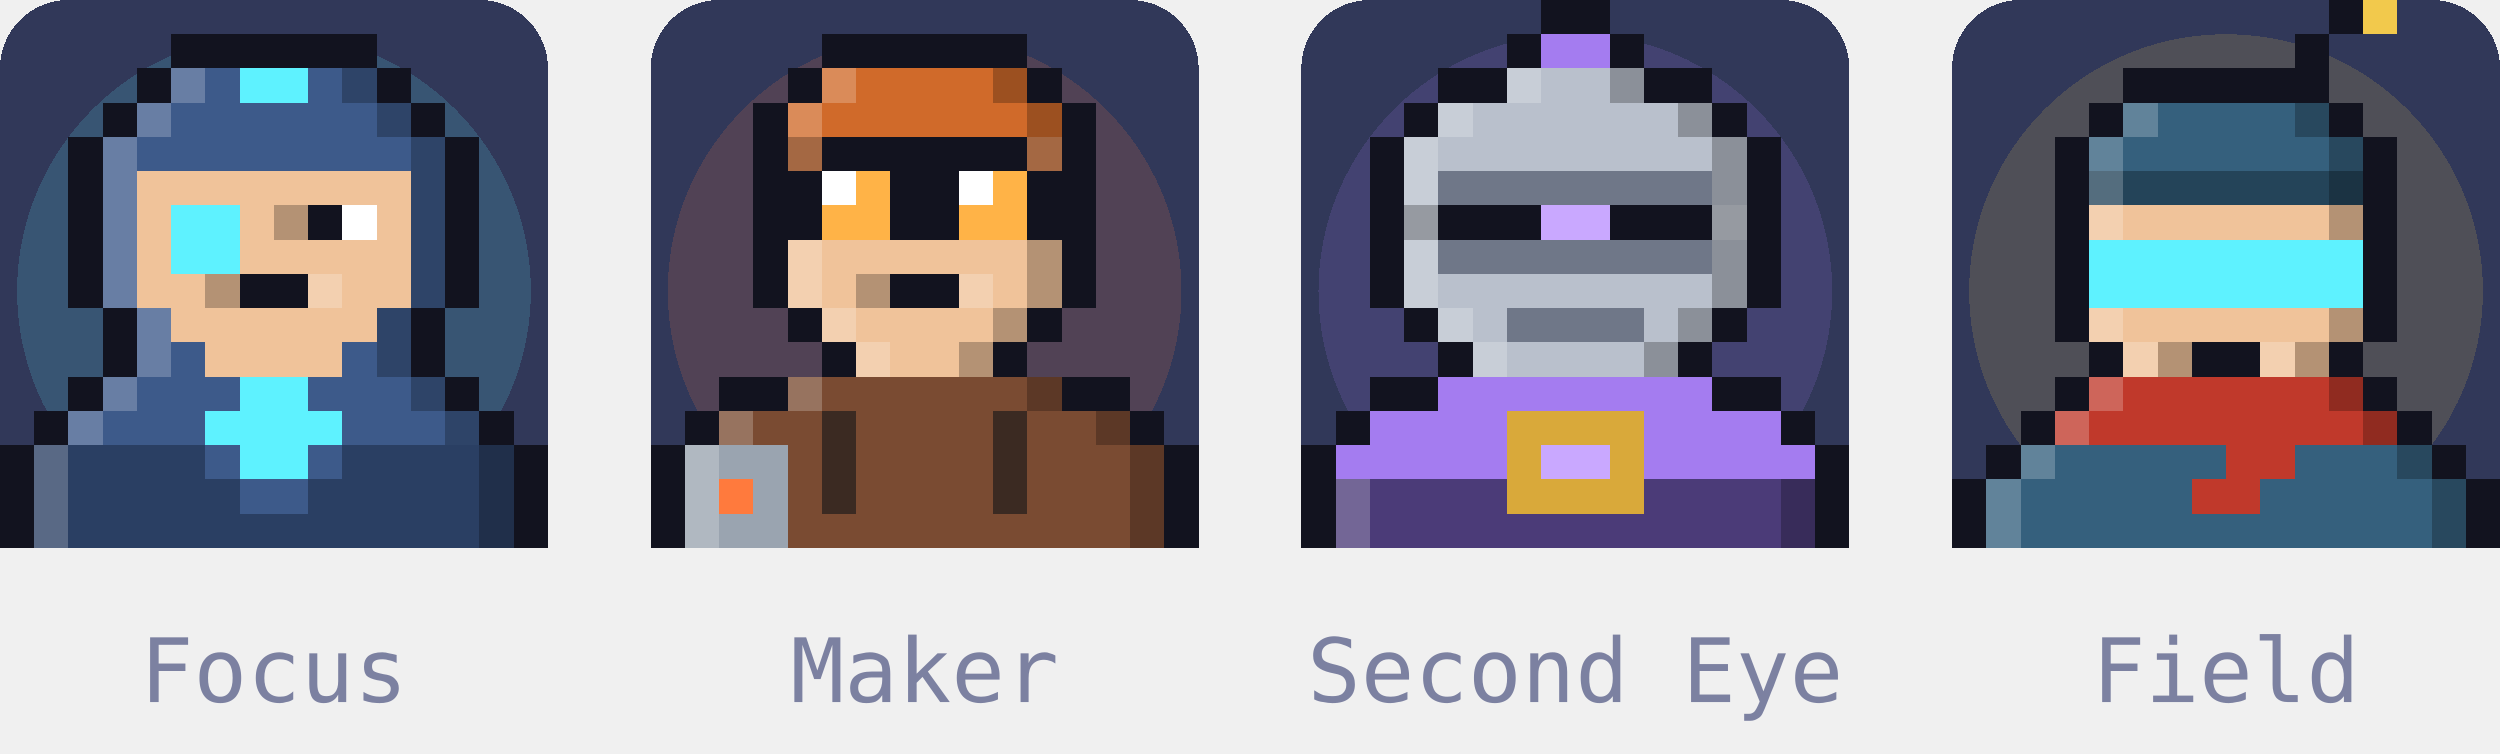
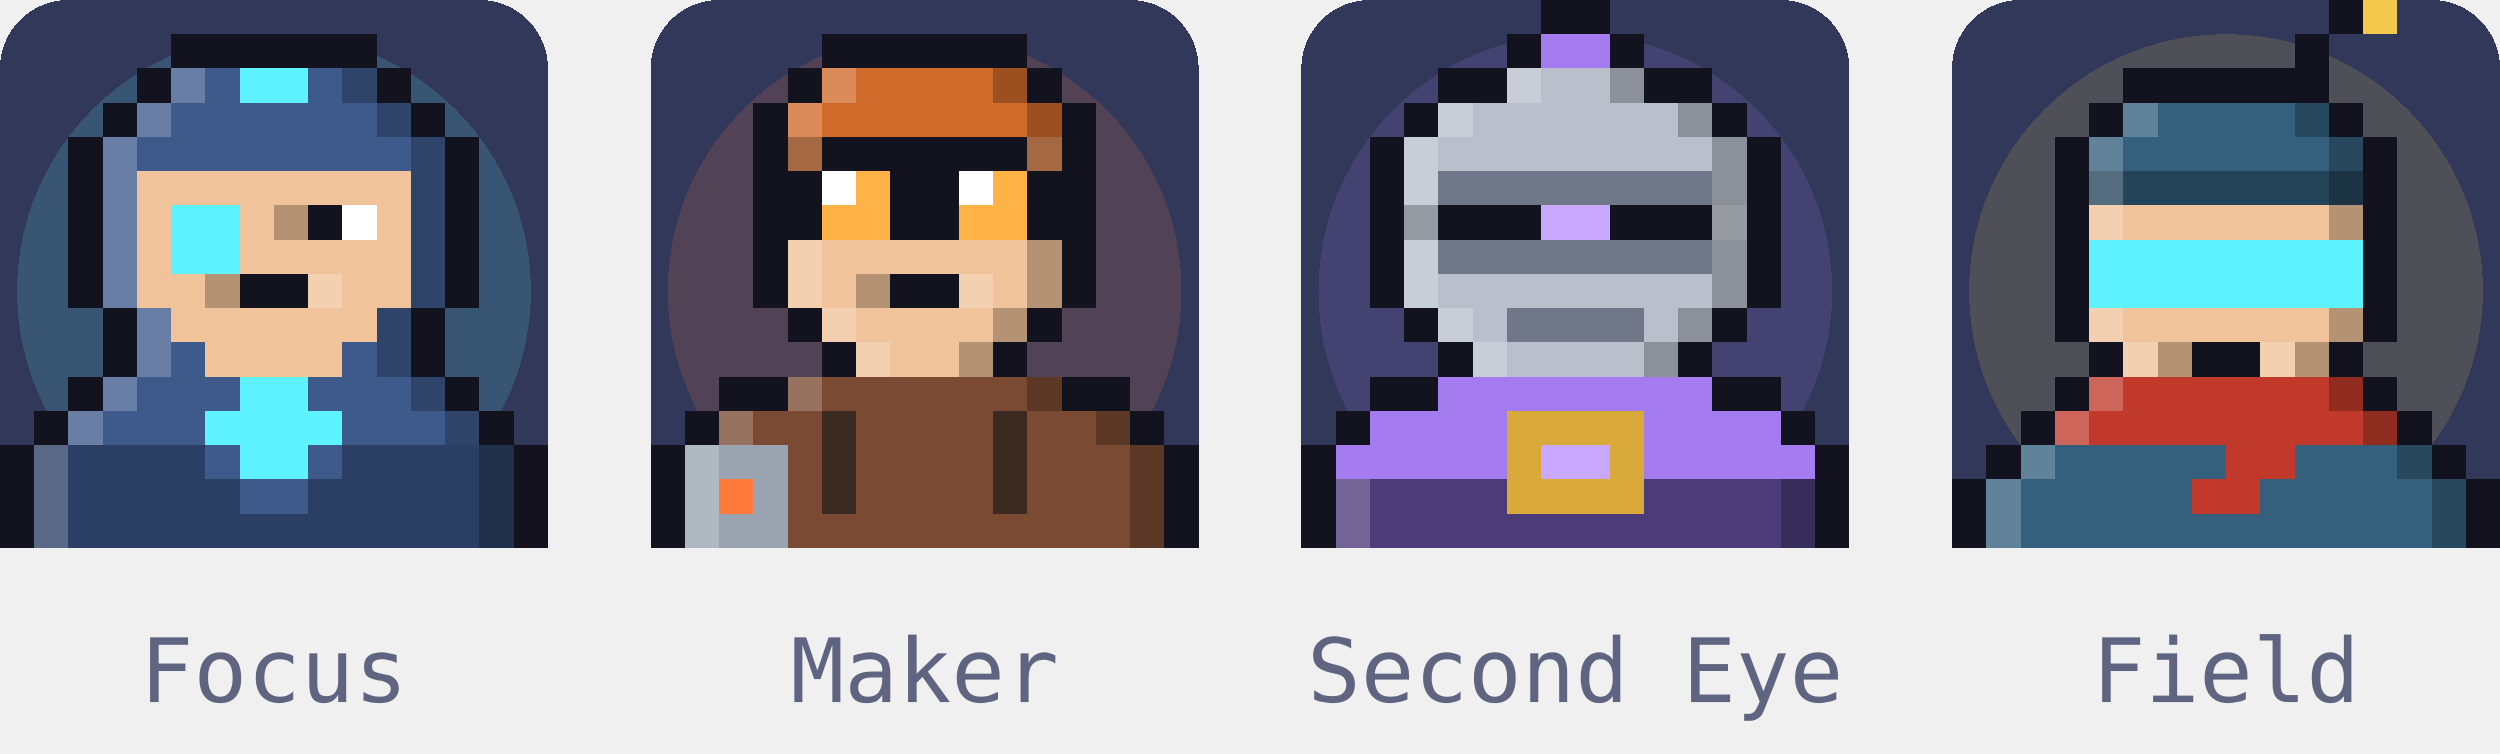
<svg xmlns="http://www.w3.org/2000/svg" viewBox="0 0 73 22" width="438" height="132" shape-rendering="crispEdges" role="img" aria-label="Focus, Maker, Second Eye and Field">
+   <style>text{fill:#5f6480}@media (prefers-color-scheme: dark){text{fill:#a8adc4}}</style>
  <g transform="translate(0 0)">
    <rect width="16" height="16" rx="2" fill="#313859" />
    <circle cx="8" cy="8.5" r="7.5" fill="#5ef2ff" opacity="0.16" />
    <rect x="5" y="1" width="1" height="1" fill="#12131f" />
    <rect x="6" y="1" width="1" height="1" fill="#12131f" />
    <rect x="7" y="1" width="1" height="1" fill="#12131f" />
    <rect x="8" y="1" width="1" height="1" fill="#12131f" />
    <rect x="9" y="1" width="1" height="1" fill="#12131f" />
    <rect x="10" y="1" width="1" height="1" fill="#12131f" />
    <rect x="4" y="2" width="1" height="1" fill="#12131f" />
    <rect x="5" y="2" width="1" height="1" fill="#687ea4" />
    <rect x="6" y="2" width="1" height="1" fill="#3d5a8a" />
    <rect x="7" y="2" width="1" height="1" fill="#5ef2ff" class="glow" />
    <rect x="8" y="2" width="1" height="1" fill="#5ef2ff" class="glow" />
    <rect x="9" y="2" width="1" height="1" fill="#3d5a8a" />
    <rect x="10" y="2" width="1" height="1" fill="#2e4468" />
    <rect x="11" y="2" width="1" height="1" fill="#12131f" />
    <rect x="3" y="3" width="1" height="1" fill="#12131f" />
    <rect x="4" y="3" width="1" height="1" fill="#687ea4" />
    <rect x="5" y="3" width="1" height="1" fill="#3d5a8a" />
    <rect x="6" y="3" width="1" height="1" fill="#3d5a8a" />
    <rect x="7" y="3" width="1" height="1" fill="#3d5a8a" />
    <rect x="8" y="3" width="1" height="1" fill="#3d5a8a" />
    <rect x="9" y="3" width="1" height="1" fill="#3d5a8a" />
    <rect x="10" y="3" width="1" height="1" fill="#3d5a8a" />
    <rect x="11" y="3" width="1" height="1" fill="#2e4468" />
    <rect x="12" y="3" width="1" height="1" fill="#12131f" />
    <rect x="2" y="4" width="1" height="1" fill="#12131f" />
    <rect x="3" y="4" width="1" height="1" fill="#687ea4" />
    <rect x="4" y="4" width="1" height="1" fill="#3d5a8a" />
    <rect x="5" y="4" width="1" height="1" fill="#3d5a8a" />
    <rect x="6" y="4" width="1" height="1" fill="#3d5a8a" />
    <rect x="7" y="4" width="1" height="1" fill="#3d5a8a" />
    <rect x="8" y="4" width="1" height="1" fill="#3d5a8a" />
    <rect x="9" y="4" width="1" height="1" fill="#3d5a8a" />
    <rect x="10" y="4" width="1" height="1" fill="#3d5a8a" />
    <rect x="11" y="4" width="1" height="1" fill="#3d5a8a" />
    <rect x="12" y="4" width="1" height="1" fill="#2e4468" />
    <rect x="13" y="4" width="1" height="1" fill="#12131f" />
    <rect x="2" y="5" width="1" height="1" fill="#12131f" />
    <rect x="3" y="5" width="1" height="1" fill="#687ea4" />
    <rect x="4" y="5" width="1" height="1" fill="#f0c39a" />
    <rect x="5" y="5" width="1" height="1" fill="#f0c39a" />
    <rect x="6" y="5" width="1" height="1" fill="#f0c39a" />
    <rect x="7" y="5" width="1" height="1" fill="#f0c39a" />
    <rect x="8" y="5" width="1" height="1" fill="#f0c39a" />
    <rect x="9" y="5" width="1" height="1" fill="#f0c39a" />
    <rect x="10" y="5" width="1" height="1" fill="#f0c39a" />
    <rect x="11" y="5" width="1" height="1" fill="#f0c39a" />
    <rect x="12" y="5" width="1" height="1" fill="#2e4468" />
    <rect x="13" y="5" width="1" height="1" fill="#12131f" />
    <rect x="2" y="6" width="1" height="1" fill="#12131f" />
    <rect x="3" y="6" width="1" height="1" fill="#687ea4" />
    <rect x="4" y="6" width="1" height="1" fill="#f0c39a" />
    <rect x="5" y="6" width="1" height="1" fill="#5ef2ff" class="glow" />
    <rect x="6" y="6" width="1" height="1" fill="#5ef2ff" class="glow" />
    <rect x="7" y="6" width="1" height="1" fill="#f0c39a" />
    <rect x="8" y="6" width="1" height="1" fill="#b49274" />
    <rect x="9" y="6" width="1" height="1" fill="#12131f" />
    <rect x="10" y="6" width="1" height="1" fill="#ffffff" />
    <rect x="11" y="6" width="1" height="1" fill="#f0c39a" />
    <rect x="12" y="6" width="1" height="1" fill="#2e4468" />
    <rect x="13" y="6" width="1" height="1" fill="#12131f" />
    <rect x="2" y="7" width="1" height="1" fill="#12131f" />
    <rect x="3" y="7" width="1" height="1" fill="#687ea4" />
    <rect x="4" y="7" width="1" height="1" fill="#f0c39a" />
    <rect x="5" y="7" width="1" height="1" fill="#5ef2ff" class="glow" />
    <rect x="6" y="7" width="1" height="1" fill="#5ef2ff" class="glow" />
    <rect x="7" y="7" width="1" height="1" fill="#f0c39a" />
    <rect x="8" y="7" width="1" height="1" fill="#f0c39a" />
    <rect x="9" y="7" width="1" height="1" fill="#f0c39a" />
    <rect x="10" y="7" width="1" height="1" fill="#f0c39a" />
    <rect x="11" y="7" width="1" height="1" fill="#f0c39a" />
    <rect x="12" y="7" width="1" height="1" fill="#2e4468" />
    <rect x="13" y="7" width="1" height="1" fill="#12131f" />
    <rect x="2" y="8" width="1" height="1" fill="#12131f" />
    <rect x="3" y="8" width="1" height="1" fill="#687ea4" />
    <rect x="4" y="8" width="1" height="1" fill="#f0c39a" />
    <rect x="5" y="8" width="1" height="1" fill="#f0c39a" />
    <rect x="6" y="8" width="1" height="1" fill="#b49274" />
    <rect x="7" y="8" width="1" height="1" fill="#12131f" />
    <rect x="8" y="8" width="1" height="1" fill="#12131f" />
    <rect x="9" y="8" width="1" height="1" fill="#f3d0b0" />
    <rect x="10" y="8" width="1" height="1" fill="#f0c39a" />
    <rect x="11" y="8" width="1" height="1" fill="#f0c39a" />
    <rect x="12" y="8" width="1" height="1" fill="#2e4468" />
    <rect x="13" y="8" width="1" height="1" fill="#12131f" />
    <rect x="3" y="9" width="1" height="1" fill="#12131f" />
    <rect x="4" y="9" width="1" height="1" fill="#687ea4" />
    <rect x="5" y="9" width="1" height="1" fill="#f0c39a" />
    <rect x="6" y="9" width="1" height="1" fill="#f0c39a" />
    <rect x="7" y="9" width="1" height="1" fill="#f0c39a" />
    <rect x="8" y="9" width="1" height="1" fill="#f0c39a" />
    <rect x="9" y="9" width="1" height="1" fill="#f0c39a" />
    <rect x="10" y="9" width="1" height="1" fill="#f0c39a" />
    <rect x="11" y="9" width="1" height="1" fill="#2e4468" />
    <rect x="12" y="9" width="1" height="1" fill="#12131f" />
    <rect x="3" y="10" width="1" height="1" fill="#12131f" />
    <rect x="4" y="10" width="1" height="1" fill="#687ea4" />
    <rect x="5" y="10" width="1" height="1" fill="#3d5a8a" />
    <rect x="6" y="10" width="1" height="1" fill="#f0c39a" />
    <rect x="7" y="10" width="1" height="1" fill="#f0c39a" />
    <rect x="8" y="10" width="1" height="1" fill="#f0c39a" />
    <rect x="9" y="10" width="1" height="1" fill="#f0c39a" />
    <rect x="10" y="10" width="1" height="1" fill="#3d5a8a" />
    <rect x="11" y="10" width="1" height="1" fill="#2e4468" />
    <rect x="12" y="10" width="1" height="1" fill="#12131f" />
    <rect x="2" y="11" width="1" height="1" fill="#12131f" />
    <rect x="3" y="11" width="1" height="1" fill="#687ea4" />
    <rect x="4" y="11" width="1" height="1" fill="#3d5a8a" />
    <rect x="5" y="11" width="1" height="1" fill="#3d5a8a" />
    <rect x="6" y="11" width="1" height="1" fill="#3d5a8a" />
    <rect x="7" y="11" width="1" height="1" fill="#5ef2ff" class="glow" />
    <rect x="8" y="11" width="1" height="1" fill="#5ef2ff" class="glow" />
    <rect x="9" y="11" width="1" height="1" fill="#3d5a8a" />
    <rect x="10" y="11" width="1" height="1" fill="#3d5a8a" />
    <rect x="11" y="11" width="1" height="1" fill="#3d5a8a" />
    <rect x="12" y="11" width="1" height="1" fill="#2e4468" />
    <rect x="13" y="11" width="1" height="1" fill="#12131f" />
    <rect x="1" y="12" width="1" height="1" fill="#12131f" />
    <rect x="2" y="12" width="1" height="1" fill="#687ea4" />
    <rect x="3" y="12" width="1" height="1" fill="#3d5a8a" />
    <rect x="4" y="12" width="1" height="1" fill="#3d5a8a" />
    <rect x="5" y="12" width="1" height="1" fill="#3d5a8a" />
    <rect x="6" y="12" width="1" height="1" fill="#5ef2ff" class="glow" />
    <rect x="7" y="12" width="1" height="1" fill="#5ef2ff" class="glow" />
    <rect x="8" y="12" width="1" height="1" fill="#5ef2ff" class="glow" />
    <rect x="9" y="12" width="1" height="1" fill="#5ef2ff" class="glow" />
    <rect x="10" y="12" width="1" height="1" fill="#3d5a8a" />
    <rect x="11" y="12" width="1" height="1" fill="#3d5a8a" />
    <rect x="12" y="12" width="1" height="1" fill="#3d5a8a" />
    <rect x="13" y="12" width="1" height="1" fill="#2e4468" />
    <rect x="14" y="12" width="1" height="1" fill="#12131f" />
    <rect x="0" y="13" width="1" height="1" fill="#12131f" />
    <rect x="1" y="13" width="1" height="1" fill="#596985" />
    <rect x="2" y="13" width="1" height="1" fill="#2a3f63" />
    <rect x="3" y="13" width="1" height="1" fill="#2a3f63" />
    <rect x="4" y="13" width="1" height="1" fill="#2a3f63" />
    <rect x="5" y="13" width="1" height="1" fill="#2a3f63" />
    <rect x="6" y="13" width="1" height="1" fill="#3d5a8a" />
    <rect x="7" y="13" width="1" height="1" fill="#5ef2ff" class="glow" />
    <rect x="8" y="13" width="1" height="1" fill="#5ef2ff" class="glow" />
    <rect x="9" y="13" width="1" height="1" fill="#3d5a8a" />
    <rect x="10" y="13" width="1" height="1" fill="#2a3f63" />
    <rect x="11" y="13" width="1" height="1" fill="#2a3f63" />
    <rect x="12" y="13" width="1" height="1" fill="#2a3f63" />
    <rect x="13" y="13" width="1" height="1" fill="#2a3f63" />
    <rect x="14" y="13" width="1" height="1" fill="#202f4a" />
    <rect x="15" y="13" width="1" height="1" fill="#12131f" />
    <rect x="0" y="14" width="1" height="1" fill="#12131f" />
    <rect x="1" y="14" width="1" height="1" fill="#596985" />
    <rect x="2" y="14" width="1" height="1" fill="#2a3f63" />
    <rect x="3" y="14" width="1" height="1" fill="#2a3f63" />
    <rect x="4" y="14" width="1" height="1" fill="#2a3f63" />
    <rect x="5" y="14" width="1" height="1" fill="#2a3f63" />
    <rect x="6" y="14" width="1" height="1" fill="#2a3f63" />
    <rect x="7" y="14" width="1" height="1" fill="#3d5a8a" />
    <rect x="8" y="14" width="1" height="1" fill="#3d5a8a" />
    <rect x="9" y="14" width="1" height="1" fill="#2a3f63" />
    <rect x="10" y="14" width="1" height="1" fill="#2a3f63" />
    <rect x="11" y="14" width="1" height="1" fill="#2a3f63" />
    <rect x="12" y="14" width="1" height="1" fill="#2a3f63" />
    <rect x="13" y="14" width="1" height="1" fill="#2a3f63" />
    <rect x="14" y="14" width="1" height="1" fill="#202f4a" />
    <rect x="15" y="14" width="1" height="1" fill="#12131f" />
    <rect x="0" y="15" width="1" height="1" fill="#12131f" />
    <rect x="1" y="15" width="1" height="1" fill="#596985" />
    <rect x="2" y="15" width="1" height="1" fill="#2a3f63" />
    <rect x="3" y="15" width="1" height="1" fill="#2a3f63" />
    <rect x="4" y="15" width="1" height="1" fill="#2a3f63" />
    <rect x="5" y="15" width="1" height="1" fill="#2a3f63" />
    <rect x="6" y="15" width="1" height="1" fill="#2a3f63" />
    <rect x="7" y="15" width="1" height="1" fill="#2a3f63" />
    <rect x="8" y="15" width="1" height="1" fill="#2a3f63" />
    <rect x="9" y="15" width="1" height="1" fill="#2a3f63" />
    <rect x="10" y="15" width="1" height="1" fill="#2a3f63" />
    <rect x="11" y="15" width="1" height="1" fill="#2a3f63" />
    <rect x="12" y="15" width="1" height="1" fill="#2a3f63" />
    <rect x="13" y="15" width="1" height="1" fill="#2a3f63" />
    <rect x="14" y="15" width="1" height="1" fill="#202f4a" />
    <rect x="15" y="15" width="1" height="1" fill="#12131f" />
  </g>
-   <text x="8" y="20.5" text-anchor="middle" font-family="ui-monospace, Menlo, Consolas, monospace" font-size="2.6" fill="#7c81a1">Focus</text>
+   <text x="8" y="20.5" text-anchor="middle" font-family="ui-monospace, Menlo, Consolas, monospace" font-size="2.6">Focus</text>
  <g transform="translate(19 0)">
    <rect width="16" height="16" rx="2" fill="#313859" />
    <circle cx="8" cy="8.5" r="7.5" fill="#ff7a3d" opacity="0.16" />
    <rect x="5" y="1" width="1" height="1" fill="#12131f" />
    <rect x="6" y="1" width="1" height="1" fill="#12131f" />
    <rect x="7" y="1" width="1" height="1" fill="#12131f" />
    <rect x="8" y="1" width="1" height="1" fill="#12131f" />
    <rect x="9" y="1" width="1" height="1" fill="#12131f" />
    <rect x="10" y="1" width="1" height="1" fill="#12131f" />
    <rect x="4" y="2" width="1" height="1" fill="#12131f" />
    <rect x="5" y="2" width="1" height="1" fill="#da8b59" />
    <rect x="6" y="2" width="1" height="1" fill="#d06a2a" />
    <rect x="7" y="2" width="1" height="1" fill="#d06a2a" />
    <rect x="8" y="2" width="1" height="1" fill="#d06a2a" />
    <rect x="9" y="2" width="1" height="1" fill="#d06a2a" />
    <rect x="10" y="2" width="1" height="1" fill="#9c5020" />
    <rect x="11" y="2" width="1" height="1" fill="#12131f" />
    <rect x="3" y="3" width="1" height="1" fill="#12131f" />
    <rect x="4" y="3" width="1" height="1" fill="#da8b59" />
    <rect x="5" y="3" width="1" height="1" fill="#d06a2a" />
    <rect x="6" y="3" width="1" height="1" fill="#d06a2a" />
    <rect x="7" y="3" width="1" height="1" fill="#d06a2a" />
    <rect x="8" y="3" width="1" height="1" fill="#d06a2a" />
    <rect x="9" y="3" width="1" height="1" fill="#d06a2a" />
    <rect x="10" y="3" width="1" height="1" fill="#d06a2a" />
    <rect x="11" y="3" width="1" height="1" fill="#9c5020" />
    <rect x="12" y="3" width="1" height="1" fill="#12131f" />
    <rect x="3" y="4" width="1" height="1" fill="#12131f" />
    <rect x="4" y="4" width="1" height="1" fill="#a46843" />
    <rect x="5" y="4" width="1" height="1" fill="#12131f" />
    <rect x="6" y="4" width="1" height="1" fill="#12131f" />
    <rect x="7" y="4" width="1" height="1" fill="#12131f" />
    <rect x="8" y="4" width="1" height="1" fill="#12131f" />
    <rect x="9" y="4" width="1" height="1" fill="#12131f" />
    <rect x="10" y="4" width="1" height="1" fill="#12131f" />
    <rect x="11" y="4" width="1" height="1" fill="#a46843" />
    <rect x="12" y="4" width="1" height="1" fill="#12131f" />
    <rect x="3" y="5" width="1" height="1" fill="#12131f" />
    <rect x="4" y="5" width="1" height="1" fill="#12131f" />
    <rect x="5" y="5" width="1" height="1" fill="#ffffff" />
    <rect x="6" y="5" width="1" height="1" fill="#ffb347" class="glow" />
    <rect x="7" y="5" width="1" height="1" fill="#12131f" />
    <rect x="8" y="5" width="1" height="1" fill="#12131f" />
    <rect x="9" y="5" width="1" height="1" fill="#ffffff" />
    <rect x="10" y="5" width="1" height="1" fill="#ffb347" class="glow" />
    <rect x="11" y="5" width="1" height="1" fill="#12131f" />
    <rect x="12" y="5" width="1" height="1" fill="#12131f" />
    <rect x="3" y="6" width="1" height="1" fill="#12131f" />
    <rect x="4" y="6" width="1" height="1" fill="#12131f" />
    <rect x="5" y="6" width="1" height="1" fill="#ffb347" class="glow" />
    <rect x="6" y="6" width="1" height="1" fill="#ffb347" class="glow" />
    <rect x="7" y="6" width="1" height="1" fill="#12131f" />
    <rect x="8" y="6" width="1" height="1" fill="#12131f" />
    <rect x="9" y="6" width="1" height="1" fill="#ffb347" class="glow" />
    <rect x="10" y="6" width="1" height="1" fill="#ffb347" class="glow" />
    <rect x="11" y="6" width="1" height="1" fill="#12131f" />
    <rect x="12" y="6" width="1" height="1" fill="#12131f" />
    <rect x="3" y="7" width="1" height="1" fill="#12131f" />
    <rect x="4" y="7" width="1" height="1" fill="#f3d0b0" />
    <rect x="5" y="7" width="1" height="1" fill="#f0c39a" />
    <rect x="6" y="7" width="1" height="1" fill="#f0c39a" />
    <rect x="7" y="7" width="1" height="1" fill="#f0c39a" />
    <rect x="8" y="7" width="1" height="1" fill="#f0c39a" />
    <rect x="9" y="7" width="1" height="1" fill="#f0c39a" />
    <rect x="10" y="7" width="1" height="1" fill="#f0c39a" />
    <rect x="11" y="7" width="1" height="1" fill="#b49274" />
    <rect x="12" y="7" width="1" height="1" fill="#12131f" />
    <rect x="3" y="8" width="1" height="1" fill="#12131f" />
    <rect x="4" y="8" width="1" height="1" fill="#f3d0b0" />
    <rect x="5" y="8" width="1" height="1" fill="#f0c39a" />
    <rect x="6" y="8" width="1" height="1" fill="#b49274" />
    <rect x="7" y="8" width="1" height="1" fill="#12131f" />
    <rect x="8" y="8" width="1" height="1" fill="#12131f" />
    <rect x="9" y="8" width="1" height="1" fill="#f3d0b0" />
    <rect x="10" y="8" width="1" height="1" fill="#f0c39a" />
    <rect x="11" y="8" width="1" height="1" fill="#b49274" />
    <rect x="12" y="8" width="1" height="1" fill="#12131f" />
    <rect x="4" y="9" width="1" height="1" fill="#12131f" />
    <rect x="5" y="9" width="1" height="1" fill="#f3d0b0" />
    <rect x="6" y="9" width="1" height="1" fill="#f0c39a" />
    <rect x="7" y="9" width="1" height="1" fill="#f0c39a" />
    <rect x="8" y="9" width="1" height="1" fill="#f0c39a" />
    <rect x="9" y="9" width="1" height="1" fill="#f0c39a" />
    <rect x="10" y="9" width="1" height="1" fill="#b49274" />
    <rect x="11" y="9" width="1" height="1" fill="#12131f" />
    <rect x="5" y="10" width="1" height="1" fill="#12131f" />
    <rect x="6" y="10" width="1" height="1" fill="#f3d0b0" />
    <rect x="7" y="10" width="1" height="1" fill="#f0c39a" />
    <rect x="8" y="10" width="1" height="1" fill="#f0c39a" />
    <rect x="9" y="10" width="1" height="1" fill="#b49274" />
    <rect x="10" y="10" width="1" height="1" fill="#12131f" />
    <rect x="2" y="11" width="1" height="1" fill="#12131f" />
    <rect x="3" y="11" width="1" height="1" fill="#12131f" />
    <rect x="4" y="11" width="1" height="1" fill="#97735f" />
    <rect x="5" y="11" width="1" height="1" fill="#7a4b32" />
    <rect x="6" y="11" width="1" height="1" fill="#7a4b32" />
    <rect x="7" y="11" width="1" height="1" fill="#7a4b32" />
    <rect x="8" y="11" width="1" height="1" fill="#7a4b32" />
    <rect x="9" y="11" width="1" height="1" fill="#7a4b32" />
    <rect x="10" y="11" width="1" height="1" fill="#7a4b32" />
    <rect x="11" y="11" width="1" height="1" fill="#5c3826" />
    <rect x="12" y="11" width="1" height="1" fill="#12131f" />
    <rect x="13" y="11" width="1" height="1" fill="#12131f" />
    <rect x="1" y="12" width="1" height="1" fill="#12131f" />
    <rect x="2" y="12" width="1" height="1" fill="#97735f" />
    <rect x="3" y="12" width="1" height="1" fill="#7a4b32" />
    <rect x="4" y="12" width="1" height="1" fill="#7a4b32" />
    <rect x="5" y="12" width="1" height="1" fill="#3b2a22" />
    <rect x="6" y="12" width="1" height="1" fill="#7a4b32" />
    <rect x="7" y="12" width="1" height="1" fill="#7a4b32" />
    <rect x="8" y="12" width="1" height="1" fill="#7a4b32" />
    <rect x="9" y="12" width="1" height="1" fill="#7a4b32" />
    <rect x="10" y="12" width="1" height="1" fill="#3b2a22" />
    <rect x="11" y="12" width="1" height="1" fill="#7a4b32" />
    <rect x="12" y="12" width="1" height="1" fill="#7a4b32" />
    <rect x="13" y="12" width="1" height="1" fill="#5c3826" />
    <rect x="14" y="12" width="1" height="1" fill="#12131f" />
    <rect x="0" y="13" width="1" height="1" fill="#12131f" />
    <rect x="1" y="13" width="1" height="1" fill="#b0b8c1" />
    <rect x="2" y="13" width="1" height="1" fill="#9aa4b0" />
    <rect x="3" y="13" width="1" height="1" fill="#9aa4b0" />
    <rect x="4" y="13" width="1" height="1" fill="#7a4b32" />
    <rect x="5" y="13" width="1" height="1" fill="#3b2a22" />
    <rect x="6" y="13" width="1" height="1" fill="#7a4b32" />
    <rect x="7" y="13" width="1" height="1" fill="#7a4b32" />
    <rect x="8" y="13" width="1" height="1" fill="#7a4b32" />
    <rect x="9" y="13" width="1" height="1" fill="#7a4b32" />
    <rect x="10" y="13" width="1" height="1" fill="#3b2a22" />
    <rect x="11" y="13" width="1" height="1" fill="#7a4b32" />
    <rect x="12" y="13" width="1" height="1" fill="#7a4b32" />
    <rect x="13" y="13" width="1" height="1" fill="#7a4b32" />
    <rect x="14" y="13" width="1" height="1" fill="#5c3826" />
    <rect x="15" y="13" width="1" height="1" fill="#12131f" />
    <rect x="0" y="14" width="1" height="1" fill="#12131f" />
    <rect x="1" y="14" width="1" height="1" fill="#b0b8c1" />
    <rect x="2" y="14" width="1" height="1" fill="#ff7a3d" class="glow" />
    <rect x="3" y="14" width="1" height="1" fill="#9aa4b0" />
    <rect x="4" y="14" width="1" height="1" fill="#7a4b32" />
    <rect x="5" y="14" width="1" height="1" fill="#3b2a22" />
    <rect x="6" y="14" width="1" height="1" fill="#7a4b32" />
    <rect x="7" y="14" width="1" height="1" fill="#7a4b32" />
    <rect x="8" y="14" width="1" height="1" fill="#7a4b32" />
    <rect x="9" y="14" width="1" height="1" fill="#7a4b32" />
    <rect x="10" y="14" width="1" height="1" fill="#3b2a22" />
    <rect x="11" y="14" width="1" height="1" fill="#7a4b32" />
    <rect x="12" y="14" width="1" height="1" fill="#7a4b32" />
    <rect x="13" y="14" width="1" height="1" fill="#7a4b32" />
    <rect x="14" y="14" width="1" height="1" fill="#5c3826" />
    <rect x="15" y="14" width="1" height="1" fill="#12131f" />
    <rect x="0" y="15" width="1" height="1" fill="#12131f" />
    <rect x="1" y="15" width="1" height="1" fill="#b0b8c1" />
    <rect x="2" y="15" width="1" height="1" fill="#9aa4b0" />
    <rect x="3" y="15" width="1" height="1" fill="#9aa4b0" />
    <rect x="4" y="15" width="1" height="1" fill="#7a4b32" />
    <rect x="5" y="15" width="1" height="1" fill="#7a4b32" />
    <rect x="6" y="15" width="1" height="1" fill="#7a4b32" />
    <rect x="7" y="15" width="1" height="1" fill="#7a4b32" />
    <rect x="8" y="15" width="1" height="1" fill="#7a4b32" />
    <rect x="9" y="15" width="1" height="1" fill="#7a4b32" />
    <rect x="10" y="15" width="1" height="1" fill="#7a4b32" />
    <rect x="11" y="15" width="1" height="1" fill="#7a4b32" />
    <rect x="12" y="15" width="1" height="1" fill="#7a4b32" />
    <rect x="13" y="15" width="1" height="1" fill="#7a4b32" />
    <rect x="14" y="15" width="1" height="1" fill="#5c3826" />
    <rect x="15" y="15" width="1" height="1" fill="#12131f" />
  </g>
-   <text x="27" y="20.5" text-anchor="middle" font-family="ui-monospace, Menlo, Consolas, monospace" font-size="2.6" fill="#7c81a1">Maker</text>
+   <text x="27" y="20.5" text-anchor="middle" font-family="ui-monospace, Menlo, Consolas, monospace" font-size="2.6">Maker</text>
  <g transform="translate(38 0)">
    <rect width="16" height="16" rx="2" fill="#313859" />
    <circle cx="8" cy="8.5" r="7.5" fill="#a47cf0" opacity="0.16" />
    <rect x="7" y="0" width="1" height="1" fill="#12131f" />
    <rect x="8" y="0" width="1" height="1" fill="#12131f" />
    <rect x="6" y="1" width="1" height="1" fill="#12131f" />
    <rect x="7" y="1" width="1" height="1" fill="#a47cf0" class="glow" />
    <rect x="8" y="1" width="1" height="1" fill="#a47cf0" class="glow" />
    <rect x="9" y="1" width="1" height="1" fill="#12131f" />
    <rect x="4" y="2" width="1" height="1" fill="#12131f" />
    <rect x="5" y="2" width="1" height="1" fill="#12131f" />
    <rect x="6" y="2" width="1" height="1" fill="#c8ced7" />
    <rect x="7" y="2" width="1" height="1" fill="#b9c0cc" />
    <rect x="8" y="2" width="1" height="1" fill="#b9c0cc" />
    <rect x="9" y="2" width="1" height="1" fill="#8b9099" />
    <rect x="10" y="2" width="1" height="1" fill="#12131f" />
    <rect x="11" y="2" width="1" height="1" fill="#12131f" />
    <rect x="3" y="3" width="1" height="1" fill="#12131f" />
    <rect x="4" y="3" width="1" height="1" fill="#c8ced7" />
    <rect x="5" y="3" width="1" height="1" fill="#b9c0cc" />
    <rect x="6" y="3" width="1" height="1" fill="#b9c0cc" />
    <rect x="7" y="3" width="1" height="1" fill="#b9c0cc" />
    <rect x="8" y="3" width="1" height="1" fill="#b9c0cc" />
    <rect x="9" y="3" width="1" height="1" fill="#b9c0cc" />
    <rect x="10" y="3" width="1" height="1" fill="#b9c0cc" />
    <rect x="11" y="3" width="1" height="1" fill="#8b9099" />
    <rect x="12" y="3" width="1" height="1" fill="#12131f" />
    <rect x="2" y="4" width="1" height="1" fill="#12131f" />
    <rect x="3" y="4" width="1" height="1" fill="#c8ced7" />
    <rect x="4" y="4" width="1" height="1" fill="#b9c0cc" />
    <rect x="5" y="4" width="1" height="1" fill="#b9c0cc" />
    <rect x="6" y="4" width="1" height="1" fill="#b9c0cc" />
    <rect x="7" y="4" width="1" height="1" fill="#b9c0cc" />
    <rect x="8" y="4" width="1" height="1" fill="#b9c0cc" />
    <rect x="9" y="4" width="1" height="1" fill="#b9c0cc" />
    <rect x="10" y="4" width="1" height="1" fill="#b9c0cc" />
    <rect x="11" y="4" width="1" height="1" fill="#b9c0cc" />
    <rect x="12" y="4" width="1" height="1" fill="#8b9099" />
    <rect x="13" y="4" width="1" height="1" fill="#12131f" />
    <rect x="2" y="5" width="1" height="1" fill="#12131f" />
    <rect x="3" y="5" width="1" height="1" fill="#c8ced7" />
    <rect x="4" y="5" width="1" height="1" fill="#6f7788" />
    <rect x="5" y="5" width="1" height="1" fill="#6f7788" />
    <rect x="6" y="5" width="1" height="1" fill="#6f7788" />
    <rect x="7" y="5" width="1" height="1" fill="#6f7788" />
    <rect x="8" y="5" width="1" height="1" fill="#6f7788" />
    <rect x="9" y="5" width="1" height="1" fill="#6f7788" />
    <rect x="10" y="5" width="1" height="1" fill="#6f7788" />
    <rect x="11" y="5" width="1" height="1" fill="#6f7788" />
    <rect x="12" y="5" width="1" height="1" fill="#8b9099" />
    <rect x="13" y="5" width="1" height="1" fill="#12131f" />
    <rect x="2" y="6" width="1" height="1" fill="#12131f" />
    <rect x="3" y="6" width="1" height="1" fill="#969aa1" />
    <rect x="4" y="6" width="1" height="1" fill="#12131f" />
    <rect x="5" y="6" width="1" height="1" fill="#12131f" />
    <rect x="6" y="6" width="1" height="1" fill="#12131f" />
    <rect x="7" y="6" width="1" height="1" fill="#c9a8ff" class="glow" />
    <rect x="8" y="6" width="1" height="1" fill="#c9a8ff" class="glow" />
    <rect x="9" y="6" width="1" height="1" fill="#12131f" />
    <rect x="10" y="6" width="1" height="1" fill="#12131f" />
    <rect x="11" y="6" width="1" height="1" fill="#12131f" />
    <rect x="12" y="6" width="1" height="1" fill="#969aa1" />
    <rect x="13" y="6" width="1" height="1" fill="#12131f" />
    <rect x="2" y="7" width="1" height="1" fill="#12131f" />
    <rect x="3" y="7" width="1" height="1" fill="#c8ced7" />
    <rect x="4" y="7" width="1" height="1" fill="#6f7788" />
    <rect x="5" y="7" width="1" height="1" fill="#6f7788" />
    <rect x="6" y="7" width="1" height="1" fill="#6f7788" />
    <rect x="7" y="7" width="1" height="1" fill="#6f7788" />
    <rect x="8" y="7" width="1" height="1" fill="#6f7788" />
    <rect x="9" y="7" width="1" height="1" fill="#6f7788" />
    <rect x="10" y="7" width="1" height="1" fill="#6f7788" />
    <rect x="11" y="7" width="1" height="1" fill="#6f7788" />
    <rect x="12" y="7" width="1" height="1" fill="#8b9099" />
    <rect x="13" y="7" width="1" height="1" fill="#12131f" />
    <rect x="2" y="8" width="1" height="1" fill="#12131f" />
    <rect x="3" y="8" width="1" height="1" fill="#c8ced7" />
    <rect x="4" y="8" width="1" height="1" fill="#b9c0cc" />
    <rect x="5" y="8" width="1" height="1" fill="#b9c0cc" />
    <rect x="6" y="8" width="1" height="1" fill="#b9c0cc" />
    <rect x="7" y="8" width="1" height="1" fill="#b9c0cc" />
    <rect x="8" y="8" width="1" height="1" fill="#b9c0cc" />
    <rect x="9" y="8" width="1" height="1" fill="#b9c0cc" />
    <rect x="10" y="8" width="1" height="1" fill="#b9c0cc" />
    <rect x="11" y="8" width="1" height="1" fill="#b9c0cc" />
    <rect x="12" y="8" width="1" height="1" fill="#8b9099" />
    <rect x="13" y="8" width="1" height="1" fill="#12131f" />
    <rect x="3" y="9" width="1" height="1" fill="#12131f" />
    <rect x="4" y="9" width="1" height="1" fill="#c8ced7" />
    <rect x="5" y="9" width="1" height="1" fill="#b9c0cc" />
    <rect x="6" y="9" width="1" height="1" fill="#6f7788" />
    <rect x="7" y="9" width="1" height="1" fill="#6f7788" />
    <rect x="8" y="9" width="1" height="1" fill="#6f7788" />
    <rect x="9" y="9" width="1" height="1" fill="#6f7788" />
    <rect x="10" y="9" width="1" height="1" fill="#b9c0cc" />
    <rect x="11" y="9" width="1" height="1" fill="#8b9099" />
    <rect x="12" y="9" width="1" height="1" fill="#12131f" />
    <rect x="4" y="10" width="1" height="1" fill="#12131f" />
    <rect x="5" y="10" width="1" height="1" fill="#c8ced7" />
    <rect x="6" y="10" width="1" height="1" fill="#b9c0cc" />
    <rect x="7" y="10" width="1" height="1" fill="#b9c0cc" />
    <rect x="8" y="10" width="1" height="1" fill="#b9c0cc" />
    <rect x="9" y="10" width="1" height="1" fill="#b9c0cc" />
    <rect x="10" y="10" width="1" height="1" fill="#8b9099" />
    <rect x="11" y="10" width="1" height="1" fill="#12131f" />
    <rect x="2" y="11" width="1" height="1" fill="#12131f" />
    <rect x="3" y="11" width="1" height="1" fill="#12131f" />
    <rect x="4" y="11" width="1" height="1" fill="#a47cf0" class="glow" />
    <rect x="5" y="11" width="1" height="1" fill="#a47cf0" class="glow" />
    <rect x="6" y="11" width="1" height="1" fill="#a47cf0" class="glow" />
    <rect x="7" y="11" width="1" height="1" fill="#a47cf0" class="glow" />
    <rect x="8" y="11" width="1" height="1" fill="#a47cf0" class="glow" />
    <rect x="9" y="11" width="1" height="1" fill="#a47cf0" class="glow" />
    <rect x="10" y="11" width="1" height="1" fill="#a47cf0" class="glow" />
    <rect x="11" y="11" width="1" height="1" fill="#a47cf0" class="glow" />
    <rect x="12" y="11" width="1" height="1" fill="#12131f" />
    <rect x="13" y="11" width="1" height="1" fill="#12131f" />
    <rect x="1" y="12" width="1" height="1" fill="#12131f" />
    <rect x="2" y="12" width="1" height="1" fill="#a47cf0" class="glow" />
    <rect x="3" y="12" width="1" height="1" fill="#a47cf0" class="glow" />
    <rect x="4" y="12" width="1" height="1" fill="#a47cf0" class="glow" />
    <rect x="5" y="12" width="1" height="1" fill="#a47cf0" class="glow" />
    <rect x="6" y="12" width="1" height="1" fill="#d9a93a" />
    <rect x="7" y="12" width="1" height="1" fill="#d9a93a" />
    <rect x="8" y="12" width="1" height="1" fill="#d9a93a" />
    <rect x="9" y="12" width="1" height="1" fill="#d9a93a" />
    <rect x="10" y="12" width="1" height="1" fill="#a47cf0" class="glow" />
    <rect x="11" y="12" width="1" height="1" fill="#a47cf0" class="glow" />
    <rect x="12" y="12" width="1" height="1" fill="#a47cf0" class="glow" />
    <rect x="13" y="12" width="1" height="1" fill="#a47cf0" class="glow" />
    <rect x="14" y="12" width="1" height="1" fill="#12131f" />
    <rect x="0" y="13" width="1" height="1" fill="#12131f" />
    <rect x="1" y="13" width="1" height="1" fill="#a47cf0" class="glow" />
    <rect x="2" y="13" width="1" height="1" fill="#a47cf0" class="glow" />
    <rect x="3" y="13" width="1" height="1" fill="#a47cf0" class="glow" />
    <rect x="4" y="13" width="1" height="1" fill="#a47cf0" class="glow" />
    <rect x="5" y="13" width="1" height="1" fill="#a47cf0" class="glow" />
    <rect x="6" y="13" width="1" height="1" fill="#d9a93a" />
    <rect x="7" y="13" width="1" height="1" fill="#c9a8ff" class="glow" />
    <rect x="8" y="13" width="1" height="1" fill="#c9a8ff" class="glow" />
    <rect x="9" y="13" width="1" height="1" fill="#d9a93a" />
    <rect x="10" y="13" width="1" height="1" fill="#a47cf0" class="glow" />
    <rect x="11" y="13" width="1" height="1" fill="#a47cf0" class="glow" />
    <rect x="12" y="13" width="1" height="1" fill="#a47cf0" class="glow" />
    <rect x="13" y="13" width="1" height="1" fill="#a47cf0" class="glow" />
    <rect x="14" y="13" width="1" height="1" fill="#a47cf0" class="glow" />
    <rect x="15" y="13" width="1" height="1" fill="#12131f" />
    <rect x="0" y="14" width="1" height="1" fill="#12131f" />
    <rect x="1" y="14" width="1" height="1" fill="#736696" />
    <rect x="2" y="14" width="1" height="1" fill="#4b3b78" />
    <rect x="3" y="14" width="1" height="1" fill="#4b3b78" />
    <rect x="4" y="14" width="1" height="1" fill="#4b3b78" />
    <rect x="5" y="14" width="1" height="1" fill="#4b3b78" />
    <rect x="6" y="14" width="1" height="1" fill="#d9a93a" />
    <rect x="7" y="14" width="1" height="1" fill="#d9a93a" />
    <rect x="8" y="14" width="1" height="1" fill="#d9a93a" />
    <rect x="9" y="14" width="1" height="1" fill="#d9a93a" />
    <rect x="10" y="14" width="1" height="1" fill="#4b3b78" />
    <rect x="11" y="14" width="1" height="1" fill="#4b3b78" />
    <rect x="12" y="14" width="1" height="1" fill="#4b3b78" />
    <rect x="13" y="14" width="1" height="1" fill="#4b3b78" />
    <rect x="14" y="14" width="1" height="1" fill="#382c5a" />
    <rect x="15" y="14" width="1" height="1" fill="#12131f" />
    <rect x="0" y="15" width="1" height="1" fill="#12131f" />
    <rect x="1" y="15" width="1" height="1" fill="#736696" />
    <rect x="2" y="15" width="1" height="1" fill="#4b3b78" />
    <rect x="3" y="15" width="1" height="1" fill="#4b3b78" />
    <rect x="4" y="15" width="1" height="1" fill="#4b3b78" />
    <rect x="5" y="15" width="1" height="1" fill="#4b3b78" />
    <rect x="6" y="15" width="1" height="1" fill="#4b3b78" />
    <rect x="7" y="15" width="1" height="1" fill="#4b3b78" />
    <rect x="8" y="15" width="1" height="1" fill="#4b3b78" />
    <rect x="9" y="15" width="1" height="1" fill="#4b3b78" />
    <rect x="10" y="15" width="1" height="1" fill="#4b3b78" />
    <rect x="11" y="15" width="1" height="1" fill="#4b3b78" />
    <rect x="12" y="15" width="1" height="1" fill="#4b3b78" />
    <rect x="13" y="15" width="1" height="1" fill="#4b3b78" />
    <rect x="14" y="15" width="1" height="1" fill="#382c5a" />
    <rect x="15" y="15" width="1" height="1" fill="#12131f" />
  </g>
-   <text x="46" y="20.5" text-anchor="middle" font-family="ui-monospace, Menlo, Consolas, monospace" font-size="2.6" fill="#7c81a1">Second Eye</text>
+   <text x="46" y="20.5" text-anchor="middle" font-family="ui-monospace, Menlo, Consolas, monospace" font-size="2.6">Second Eye</text>
  <g transform="translate(57 0)">
    <rect width="16" height="16" rx="2" fill="#313859" />
    <circle cx="8" cy="8.5" r="7.5" fill="#f2c94c" opacity="0.16" />
    <rect x="11" y="0" width="1" height="1" fill="#12131f" />
    <rect x="12" y="0" width="1" height="1" fill="#f2c94c" class="glow" />
    <rect x="10" y="1" width="1" height="1" fill="#12131f" />
    <rect x="5" y="2" width="1" height="1" fill="#12131f" />
    <rect x="6" y="2" width="1" height="1" fill="#12131f" />
    <rect x="7" y="2" width="1" height="1" fill="#12131f" />
    <rect x="8" y="2" width="1" height="1" fill="#12131f" />
    <rect x="9" y="2" width="1" height="1" fill="#12131f" />
    <rect x="10" y="2" width="1" height="1" fill="#12131f" />
    <rect x="4" y="3" width="1" height="1" fill="#12131f" />
    <rect x="5" y="3" width="1" height="1" fill="#61839a" />
    <rect x="6" y="3" width="1" height="1" fill="#35607d" />
    <rect x="7" y="3" width="1" height="1" fill="#35607d" />
    <rect x="8" y="3" width="1" height="1" fill="#35607d" />
    <rect x="9" y="3" width="1" height="1" fill="#35607d" />
    <rect x="10" y="3" width="1" height="1" fill="#28485e" />
    <rect x="11" y="3" width="1" height="1" fill="#12131f" />
    <rect x="3" y="4" width="1" height="1" fill="#12131f" />
    <rect x="4" y="4" width="1" height="1" fill="#61839a" />
    <rect x="5" y="4" width="1" height="1" fill="#35607d" />
    <rect x="6" y="4" width="1" height="1" fill="#35607d" />
    <rect x="7" y="4" width="1" height="1" fill="#35607d" />
    <rect x="8" y="4" width="1" height="1" fill="#35607d" />
    <rect x="9" y="4" width="1" height="1" fill="#35607d" />
    <rect x="10" y="4" width="1" height="1" fill="#35607d" />
    <rect x="11" y="4" width="1" height="1" fill="#28485e" />
    <rect x="12" y="4" width="1" height="1" fill="#12131f" />
    <rect x="3" y="5" width="1" height="1" fill="#12131f" />
    <rect x="4" y="5" width="1" height="1" fill="#546d7e" />
    <rect x="5" y="5" width="1" height="1" fill="#244459" />
    <rect x="6" y="5" width="1" height="1" fill="#244459" />
    <rect x="7" y="5" width="1" height="1" fill="#244459" />
    <rect x="8" y="5" width="1" height="1" fill="#244459" />
    <rect x="9" y="5" width="1" height="1" fill="#244459" />
    <rect x="10" y="5" width="1" height="1" fill="#244459" />
    <rect x="11" y="5" width="1" height="1" fill="#1b3343" />
    <rect x="12" y="5" width="1" height="1" fill="#12131f" />
    <rect x="3" y="6" width="1" height="1" fill="#12131f" />
    <rect x="4" y="6" width="1" height="1" fill="#f3d0b0" />
    <rect x="5" y="6" width="1" height="1" fill="#f0c39a" />
    <rect x="6" y="6" width="1" height="1" fill="#f0c39a" />
    <rect x="7" y="6" width="1" height="1" fill="#f0c39a" />
    <rect x="8" y="6" width="1" height="1" fill="#f0c39a" />
    <rect x="9" y="6" width="1" height="1" fill="#f0c39a" />
    <rect x="10" y="6" width="1" height="1" fill="#f0c39a" />
    <rect x="11" y="6" width="1" height="1" fill="#b49274" />
    <rect x="12" y="6" width="1" height="1" fill="#12131f" />
    <rect x="3" y="7" width="1" height="1" fill="#12131f" />
    <rect x="4" y="7" width="1" height="1" fill="#5ef2ff" class="glow" />
    <rect x="5" y="7" width="1" height="1" fill="#5ef2ff" class="glow" />
    <rect x="6" y="7" width="1" height="1" fill="#5ef2ff" class="glow" />
    <rect x="7" y="7" width="1" height="1" fill="#5ef2ff" class="glow" />
    <rect x="8" y="7" width="1" height="1" fill="#5ef2ff" class="glow" />
    <rect x="9" y="7" width="1" height="1" fill="#5ef2ff" class="glow" />
    <rect x="10" y="7" width="1" height="1" fill="#5ef2ff" class="glow" />
    <rect x="11" y="7" width="1" height="1" fill="#5ef2ff" class="glow" />
    <rect x="12" y="7" width="1" height="1" fill="#12131f" />
    <rect x="3" y="8" width="1" height="1" fill="#12131f" />
    <rect x="4" y="8" width="1" height="1" fill="#5ef2ff" class="glow" />
    <rect x="5" y="8" width="1" height="1" fill="#5ef2ff" class="glow" />
    <rect x="6" y="8" width="1" height="1" fill="#5ef2ff" class="glow" />
    <rect x="7" y="8" width="1" height="1" fill="#5ef2ff" class="glow" />
    <rect x="8" y="8" width="1" height="1" fill="#5ef2ff" class="glow" />
    <rect x="9" y="8" width="1" height="1" fill="#5ef2ff" class="glow" />
    <rect x="10" y="8" width="1" height="1" fill="#5ef2ff" class="glow" />
    <rect x="11" y="8" width="1" height="1" fill="#5ef2ff" class="glow" />
    <rect x="12" y="8" width="1" height="1" fill="#12131f" />
    <rect x="3" y="9" width="1" height="1" fill="#12131f" />
    <rect x="4" y="9" width="1" height="1" fill="#f3d0b0" />
    <rect x="5" y="9" width="1" height="1" fill="#f0c39a" />
    <rect x="6" y="9" width="1" height="1" fill="#f0c39a" />
    <rect x="7" y="9" width="1" height="1" fill="#f0c39a" />
    <rect x="8" y="9" width="1" height="1" fill="#f0c39a" />
    <rect x="9" y="9" width="1" height="1" fill="#f0c39a" />
    <rect x="10" y="9" width="1" height="1" fill="#f0c39a" />
    <rect x="11" y="9" width="1" height="1" fill="#b49274" />
    <rect x="12" y="9" width="1" height="1" fill="#12131f" />
    <rect x="4" y="10" width="1" height="1" fill="#12131f" />
    <rect x="5" y="10" width="1" height="1" fill="#f3d0b0" />
    <rect x="6" y="10" width="1" height="1" fill="#b49274" />
    <rect x="7" y="10" width="1" height="1" fill="#12131f" />
    <rect x="8" y="10" width="1" height="1" fill="#12131f" />
    <rect x="9" y="10" width="1" height="1" fill="#f3d0b0" />
    <rect x="10" y="10" width="1" height="1" fill="#b49274" />
    <rect x="11" y="10" width="1" height="1" fill="#12131f" />
    <rect x="3" y="11" width="1" height="1" fill="#12131f" />
    <rect x="4" y="11" width="1" height="1" fill="#ce655a" />
    <rect x="5" y="11" width="1" height="1" fill="#c0392b" />
    <rect x="6" y="11" width="1" height="1" fill="#c0392b" />
    <rect x="7" y="11" width="1" height="1" fill="#c0392b" />
    <rect x="8" y="11" width="1" height="1" fill="#c0392b" />
    <rect x="9" y="11" width="1" height="1" fill="#c0392b" />
    <rect x="10" y="11" width="1" height="1" fill="#c0392b" />
    <rect x="11" y="11" width="1" height="1" fill="#902b20" />
    <rect x="12" y="11" width="1" height="1" fill="#12131f" />
    <rect x="2" y="12" width="1" height="1" fill="#12131f" />
    <rect x="3" y="12" width="1" height="1" fill="#ce655a" />
    <rect x="4" y="12" width="1" height="1" fill="#c0392b" />
    <rect x="5" y="12" width="1" height="1" fill="#c0392b" />
    <rect x="6" y="12" width="1" height="1" fill="#c0392b" />
    <rect x="7" y="12" width="1" height="1" fill="#c0392b" />
    <rect x="8" y="12" width="1" height="1" fill="#c0392b" />
    <rect x="9" y="12" width="1" height="1" fill="#c0392b" />
    <rect x="10" y="12" width="1" height="1" fill="#c0392b" />
    <rect x="11" y="12" width="1" height="1" fill="#c0392b" />
    <rect x="12" y="12" width="1" height="1" fill="#902b20" />
    <rect x="13" y="12" width="1" height="1" fill="#12131f" />
    <rect x="1" y="13" width="1" height="1" fill="#12131f" />
    <rect x="2" y="13" width="1" height="1" fill="#61839a" />
    <rect x="3" y="13" width="1" height="1" fill="#35607d" />
    <rect x="4" y="13" width="1" height="1" fill="#35607d" />
    <rect x="5" y="13" width="1" height="1" fill="#35607d" />
    <rect x="6" y="13" width="1" height="1" fill="#35607d" />
    <rect x="7" y="13" width="1" height="1" fill="#35607d" />
    <rect x="8" y="13" width="1" height="1" fill="#c0392b" />
    <rect x="9" y="13" width="1" height="1" fill="#c0392b" />
    <rect x="10" y="13" width="1" height="1" fill="#35607d" />
    <rect x="11" y="13" width="1" height="1" fill="#35607d" />
    <rect x="12" y="13" width="1" height="1" fill="#35607d" />
    <rect x="13" y="13" width="1" height="1" fill="#28485e" />
    <rect x="14" y="13" width="1" height="1" fill="#12131f" />
    <rect x="0" y="14" width="1" height="1" fill="#12131f" />
    <rect x="1" y="14" width="1" height="1" fill="#61839a" />
    <rect x="2" y="14" width="1" height="1" fill="#35607d" />
    <rect x="3" y="14" width="1" height="1" fill="#35607d" />
    <rect x="4" y="14" width="1" height="1" fill="#35607d" />
    <rect x="5" y="14" width="1" height="1" fill="#35607d" />
    <rect x="6" y="14" width="1" height="1" fill="#35607d" />
    <rect x="7" y="14" width="1" height="1" fill="#c0392b" />
    <rect x="8" y="14" width="1" height="1" fill="#c0392b" />
    <rect x="9" y="14" width="1" height="1" fill="#35607d" />
    <rect x="10" y="14" width="1" height="1" fill="#35607d" />
    <rect x="11" y="14" width="1" height="1" fill="#35607d" />
    <rect x="12" y="14" width="1" height="1" fill="#35607d" />
    <rect x="13" y="14" width="1" height="1" fill="#35607d" />
    <rect x="14" y="14" width="1" height="1" fill="#28485e" />
    <rect x="15" y="14" width="1" height="1" fill="#12131f" />
    <rect x="0" y="15" width="1" height="1" fill="#12131f" />
    <rect x="1" y="15" width="1" height="1" fill="#61839a" />
    <rect x="2" y="15" width="1" height="1" fill="#35607d" />
    <rect x="3" y="15" width="1" height="1" fill="#35607d" />
    <rect x="4" y="15" width="1" height="1" fill="#35607d" />
    <rect x="5" y="15" width="1" height="1" fill="#35607d" />
    <rect x="6" y="15" width="1" height="1" fill="#35607d" />
    <rect x="7" y="15" width="1" height="1" fill="#35607d" />
    <rect x="8" y="15" width="1" height="1" fill="#35607d" />
    <rect x="9" y="15" width="1" height="1" fill="#35607d" />
    <rect x="10" y="15" width="1" height="1" fill="#35607d" />
    <rect x="11" y="15" width="1" height="1" fill="#35607d" />
    <rect x="12" y="15" width="1" height="1" fill="#35607d" />
    <rect x="13" y="15" width="1" height="1" fill="#35607d" />
    <rect x="14" y="15" width="1" height="1" fill="#28485e" />
    <rect x="15" y="15" width="1" height="1" fill="#12131f" />
  </g>
-   <text x="65" y="20.5" text-anchor="middle" font-family="ui-monospace, Menlo, Consolas, monospace" font-size="2.6" fill="#7c81a1">Field</text>
+   <text x="65" y="20.5" text-anchor="middle" font-family="ui-monospace, Menlo, Consolas, monospace" font-size="2.6">Field</text>
</svg>
